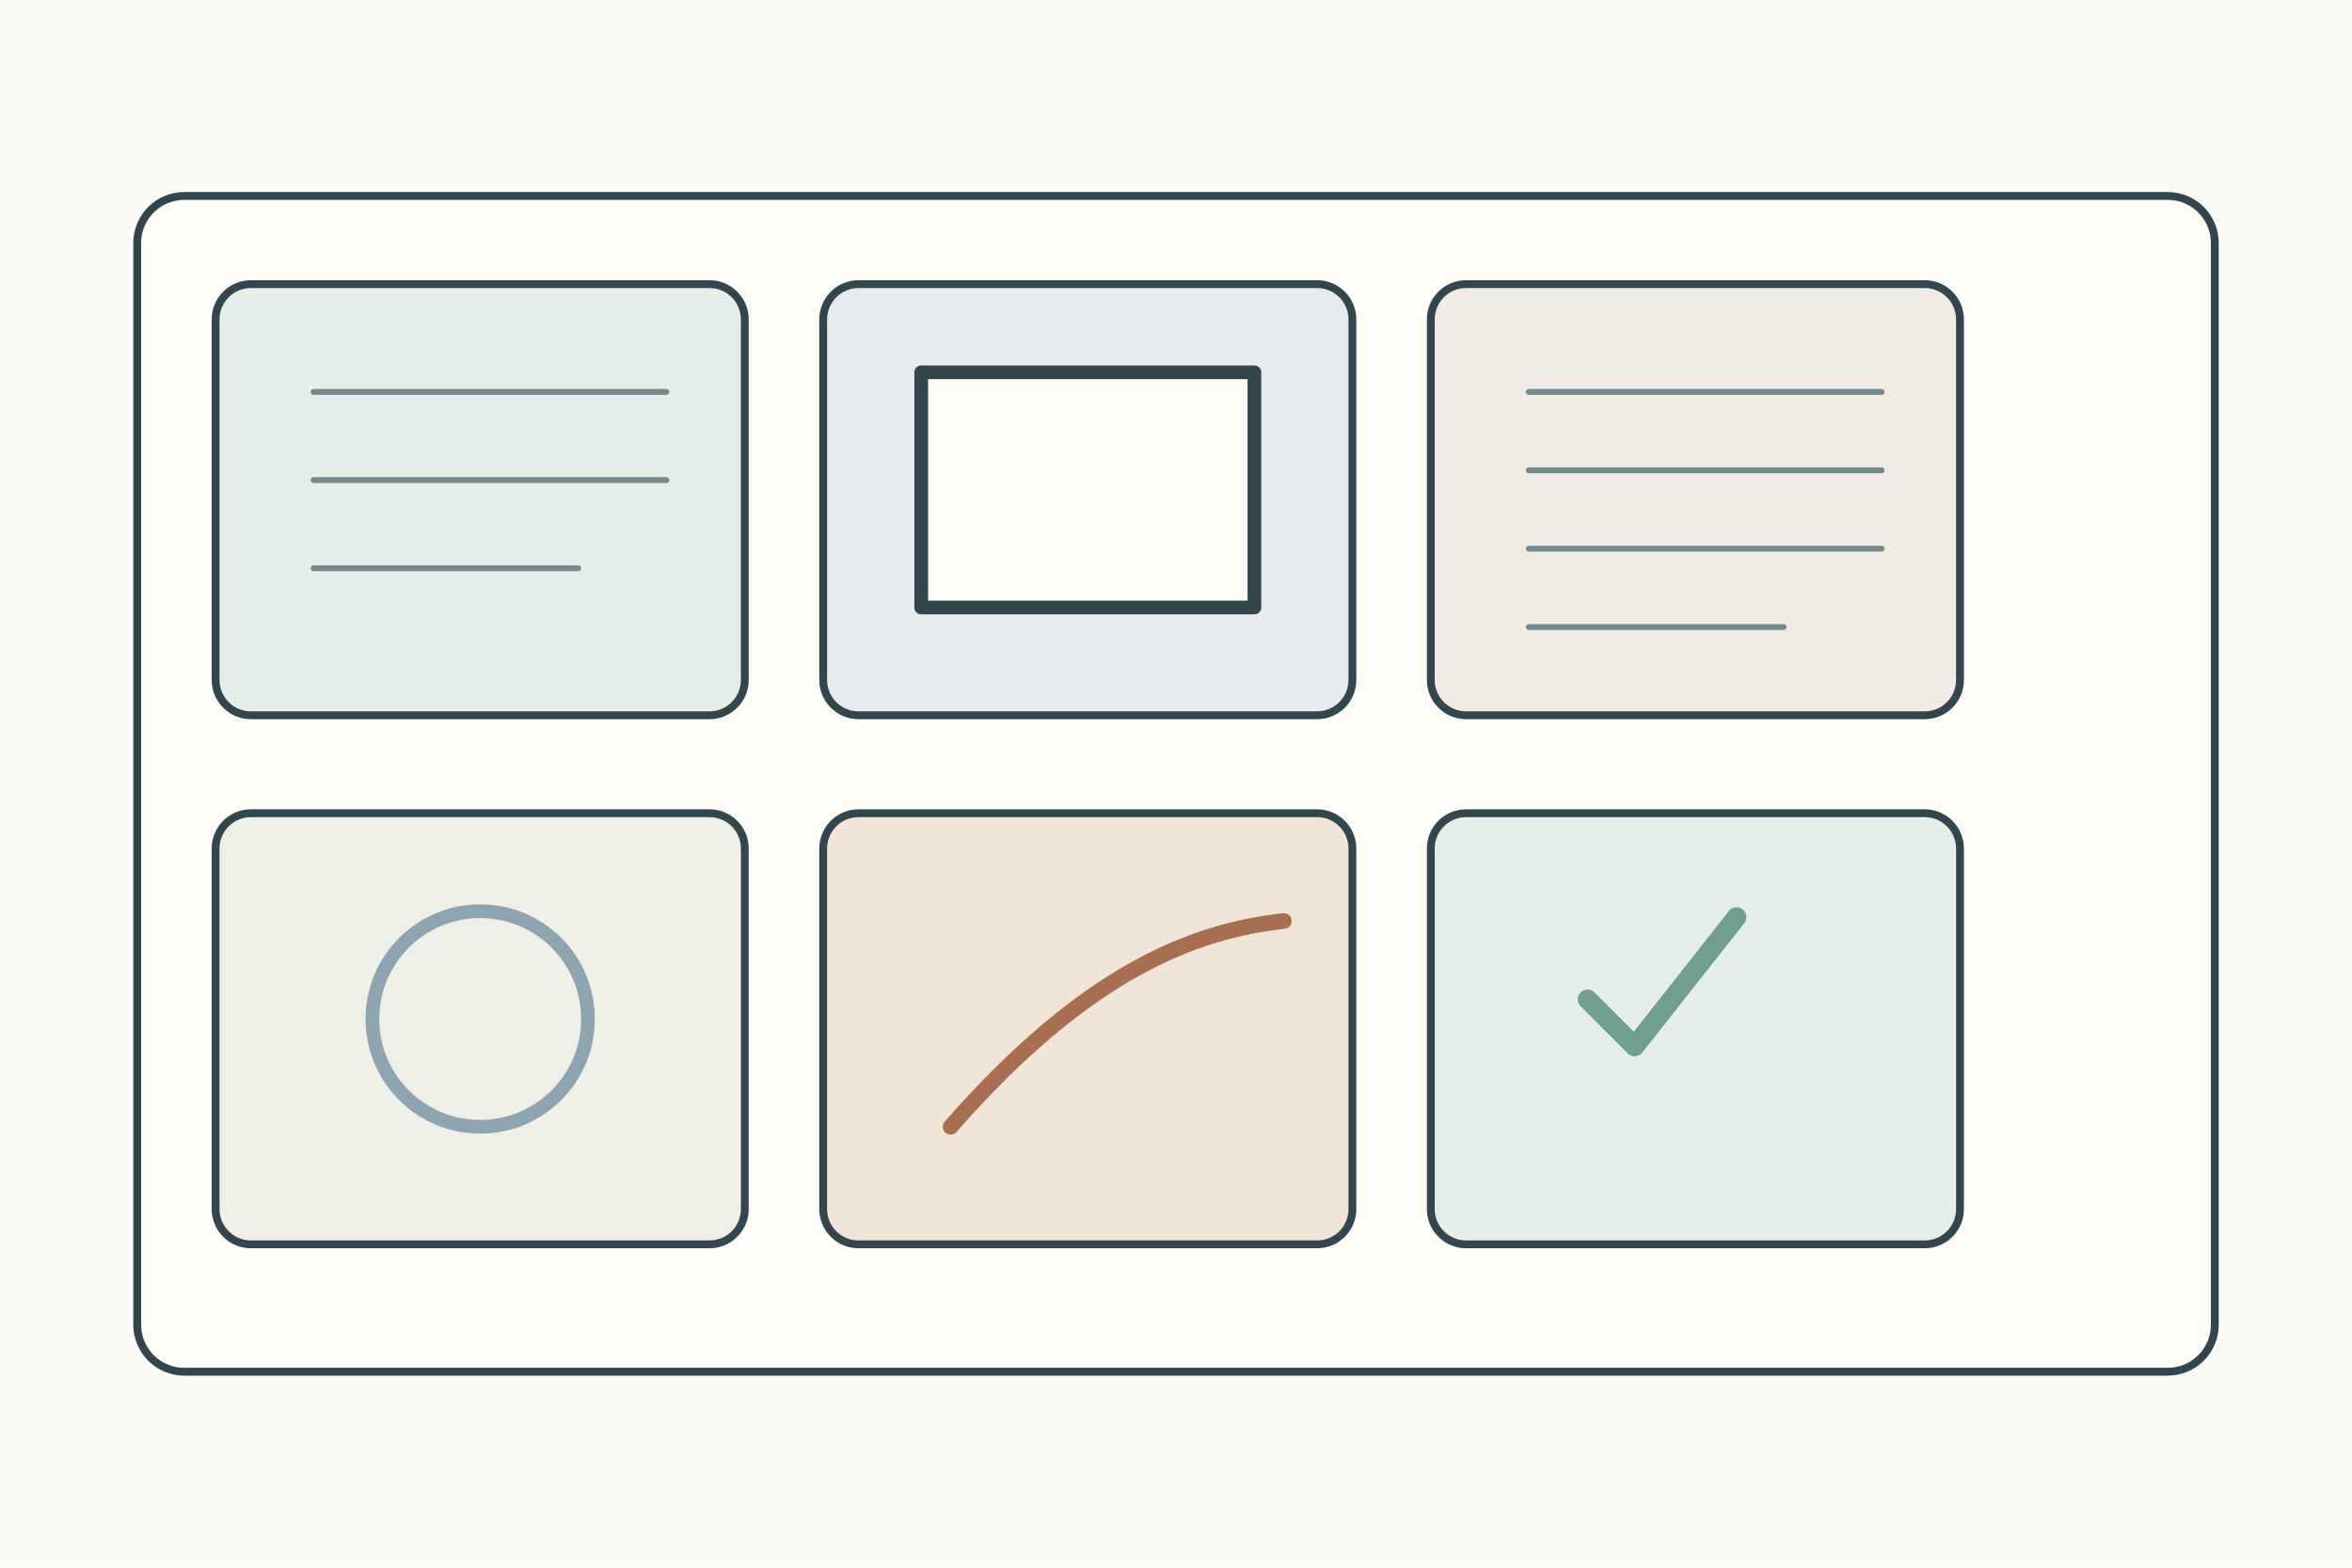
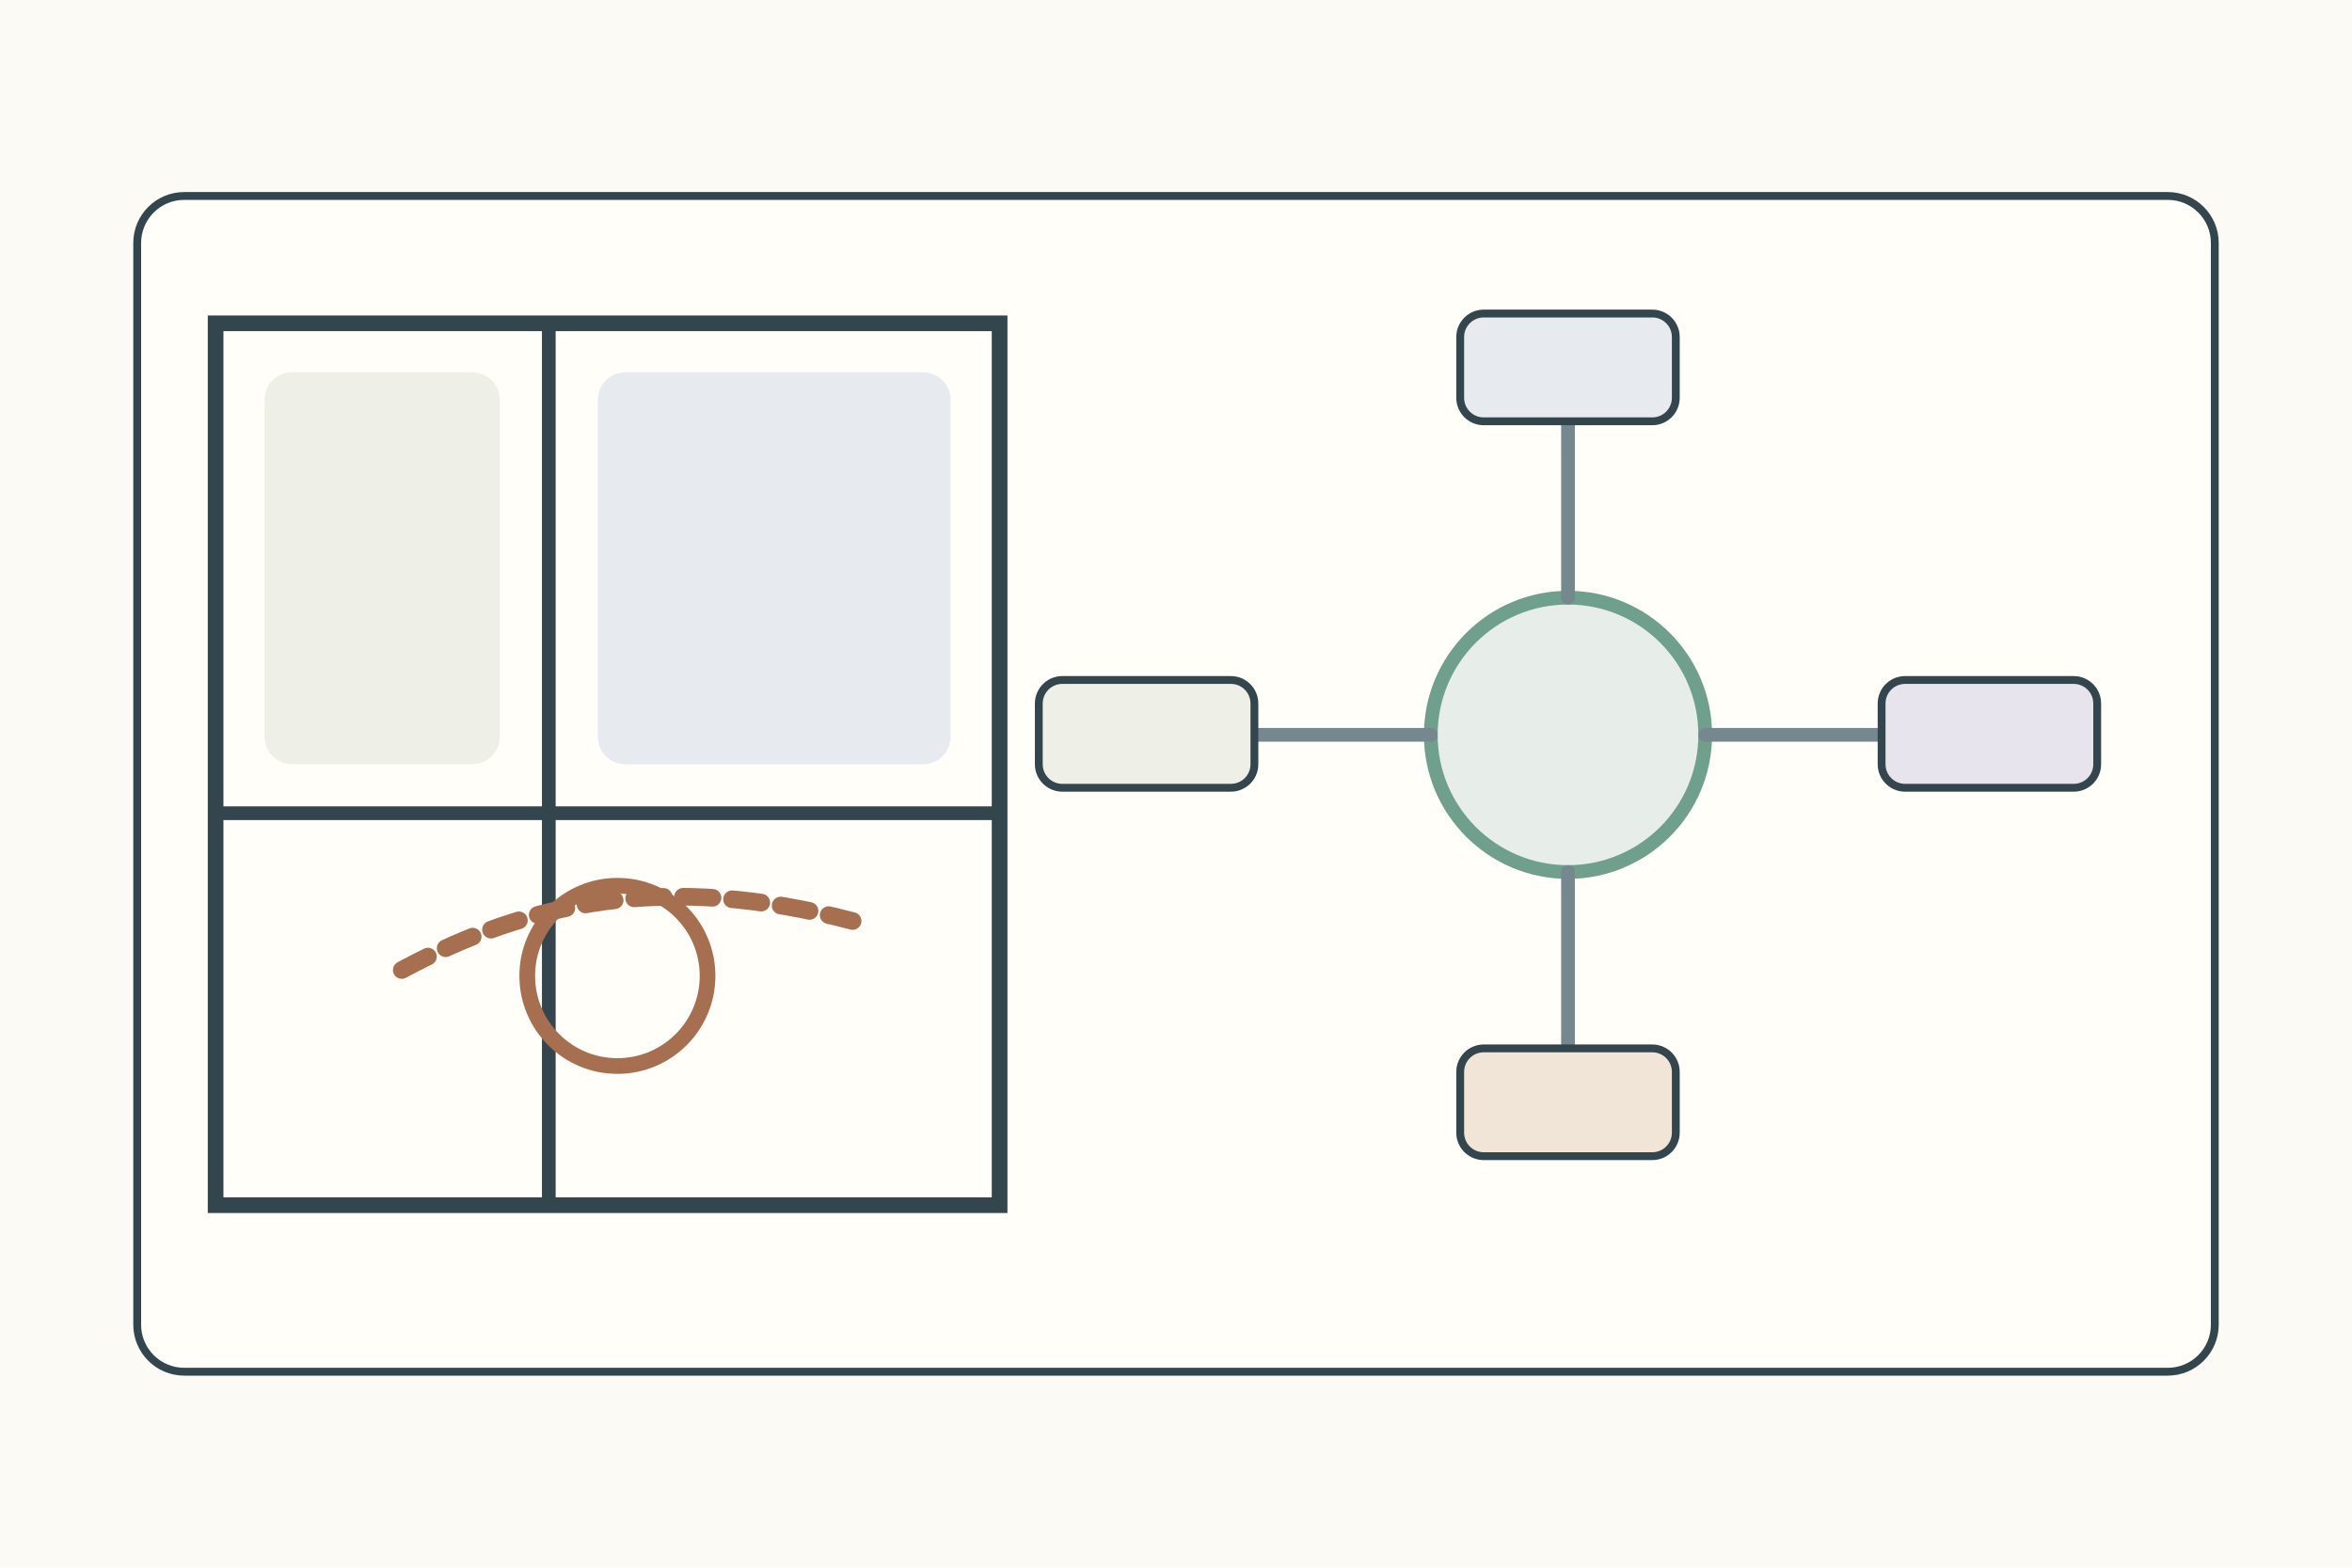
<svg xmlns="http://www.w3.org/2000/svg" width="1200" height="800">
  <rect width="1200" height="800" fill="#fbfaf4" />
-   <g stroke="#34464d" stroke-width="4" fill="none" stroke-linecap="round" stroke-linejoin="round">
+   <g stroke="#34464d" stroke-width="4" fill="none" stroke-linecap="round">
    <rect x="70" y="100" width="1060" height="600" rx="24" fill="#fffef9" />
-     <g transform="translate(110 145)">
-       <g>
-         <rect width="270" height="220" rx="18" fill="#e5eee8" />
-         <path d="M50 55h180M50 100h180M50 145h135" stroke="#75888d" stroke-width="3" />
-       </g>
-       <g transform="translate(310 0)">
-         <rect width="270" height="220" rx="18" fill="#e7ebef" />
-         <rect x="50" y="45" width="170" height="120" fill="#fffef9" stroke-width="7" />
-       </g>
-       <g transform="translate(620 0)">
-         <rect width="270" height="220" rx="18" fill="#f0ece5" />
-         <path d="M50 55h180M50 95h180M50 135h180M50 175h130" stroke="#75888d" stroke-width="3" />
-       </g>
-       <g transform="translate(0 270)">
-         <rect width="270" height="220" rx="18" fill="#eef0e8" />
-         <circle cx="135" cy="105" r="55" fill="none" stroke="#8ea4b0" stroke-width="7" />
-       </g>
-       <g transform="translate(310 270)">
-         <rect width="270" height="220" rx="18" fill="#f0e5d7" />
-         <path d="M65 160c70-80 125-100 170-105" stroke="#a66f50" stroke-width="8" />
-       </g>
-       <g transform="translate(620 270)">
-         <rect width="270" height="220" rx="18" fill="#e5eee8" />
-         <path d="M80 95l24 24 52-66" stroke="#6f9f8d" stroke-width="10" />
-       </g>
+     <g transform="translate(110 165)">
+       <rect width="400" height="450" fill="#fffef9" stroke-width="8" />
+       <path d="M170 0v450M0 250h400" stroke-width="7" />
+       <rect x="25" y="25" width="120" height="200" rx="14" fill="#eef0e8" stroke="none" />
+       <rect x="195" y="25" width="180" height="200" rx="14" fill="#e7ebef" stroke="none" />
+       <path d="M95 330c65-35 135-50 230-25" stroke="#a66f50" stroke-width="9" stroke-dasharray="15 10" />
+       <circle cx="205" cy="333" r="46" fill="none" stroke="#a66f50" stroke-width="8" />
+     </g>
+     <path d="M540 375h45" stroke="#a66f50" stroke-width="7" />
+     <g transform="translate(600 145)">
+       <circle cx="200" cy="230" r="70" fill="#e7eee9" stroke="#6f9f8d" stroke-width="7" />
+       <path d="M200 160v-90M200 300v90M130 230H40M270 230h90" stroke="#75888d" stroke-width="7" />
+       <rect x="145" y="15" width="110" height="55" rx="12" fill="#e7ebef" />
+       <rect x="145" y="390" width="110" height="55" rx="12" fill="#f0e5d7" />
+       <rect x="-70" y="202" width="110" height="55" rx="12" fill="#eef0e8" />
+       <rect x="360" y="202" width="110" height="55" rx="12" fill="#e8e4ed" />
    </g>
  </g>
</svg>
